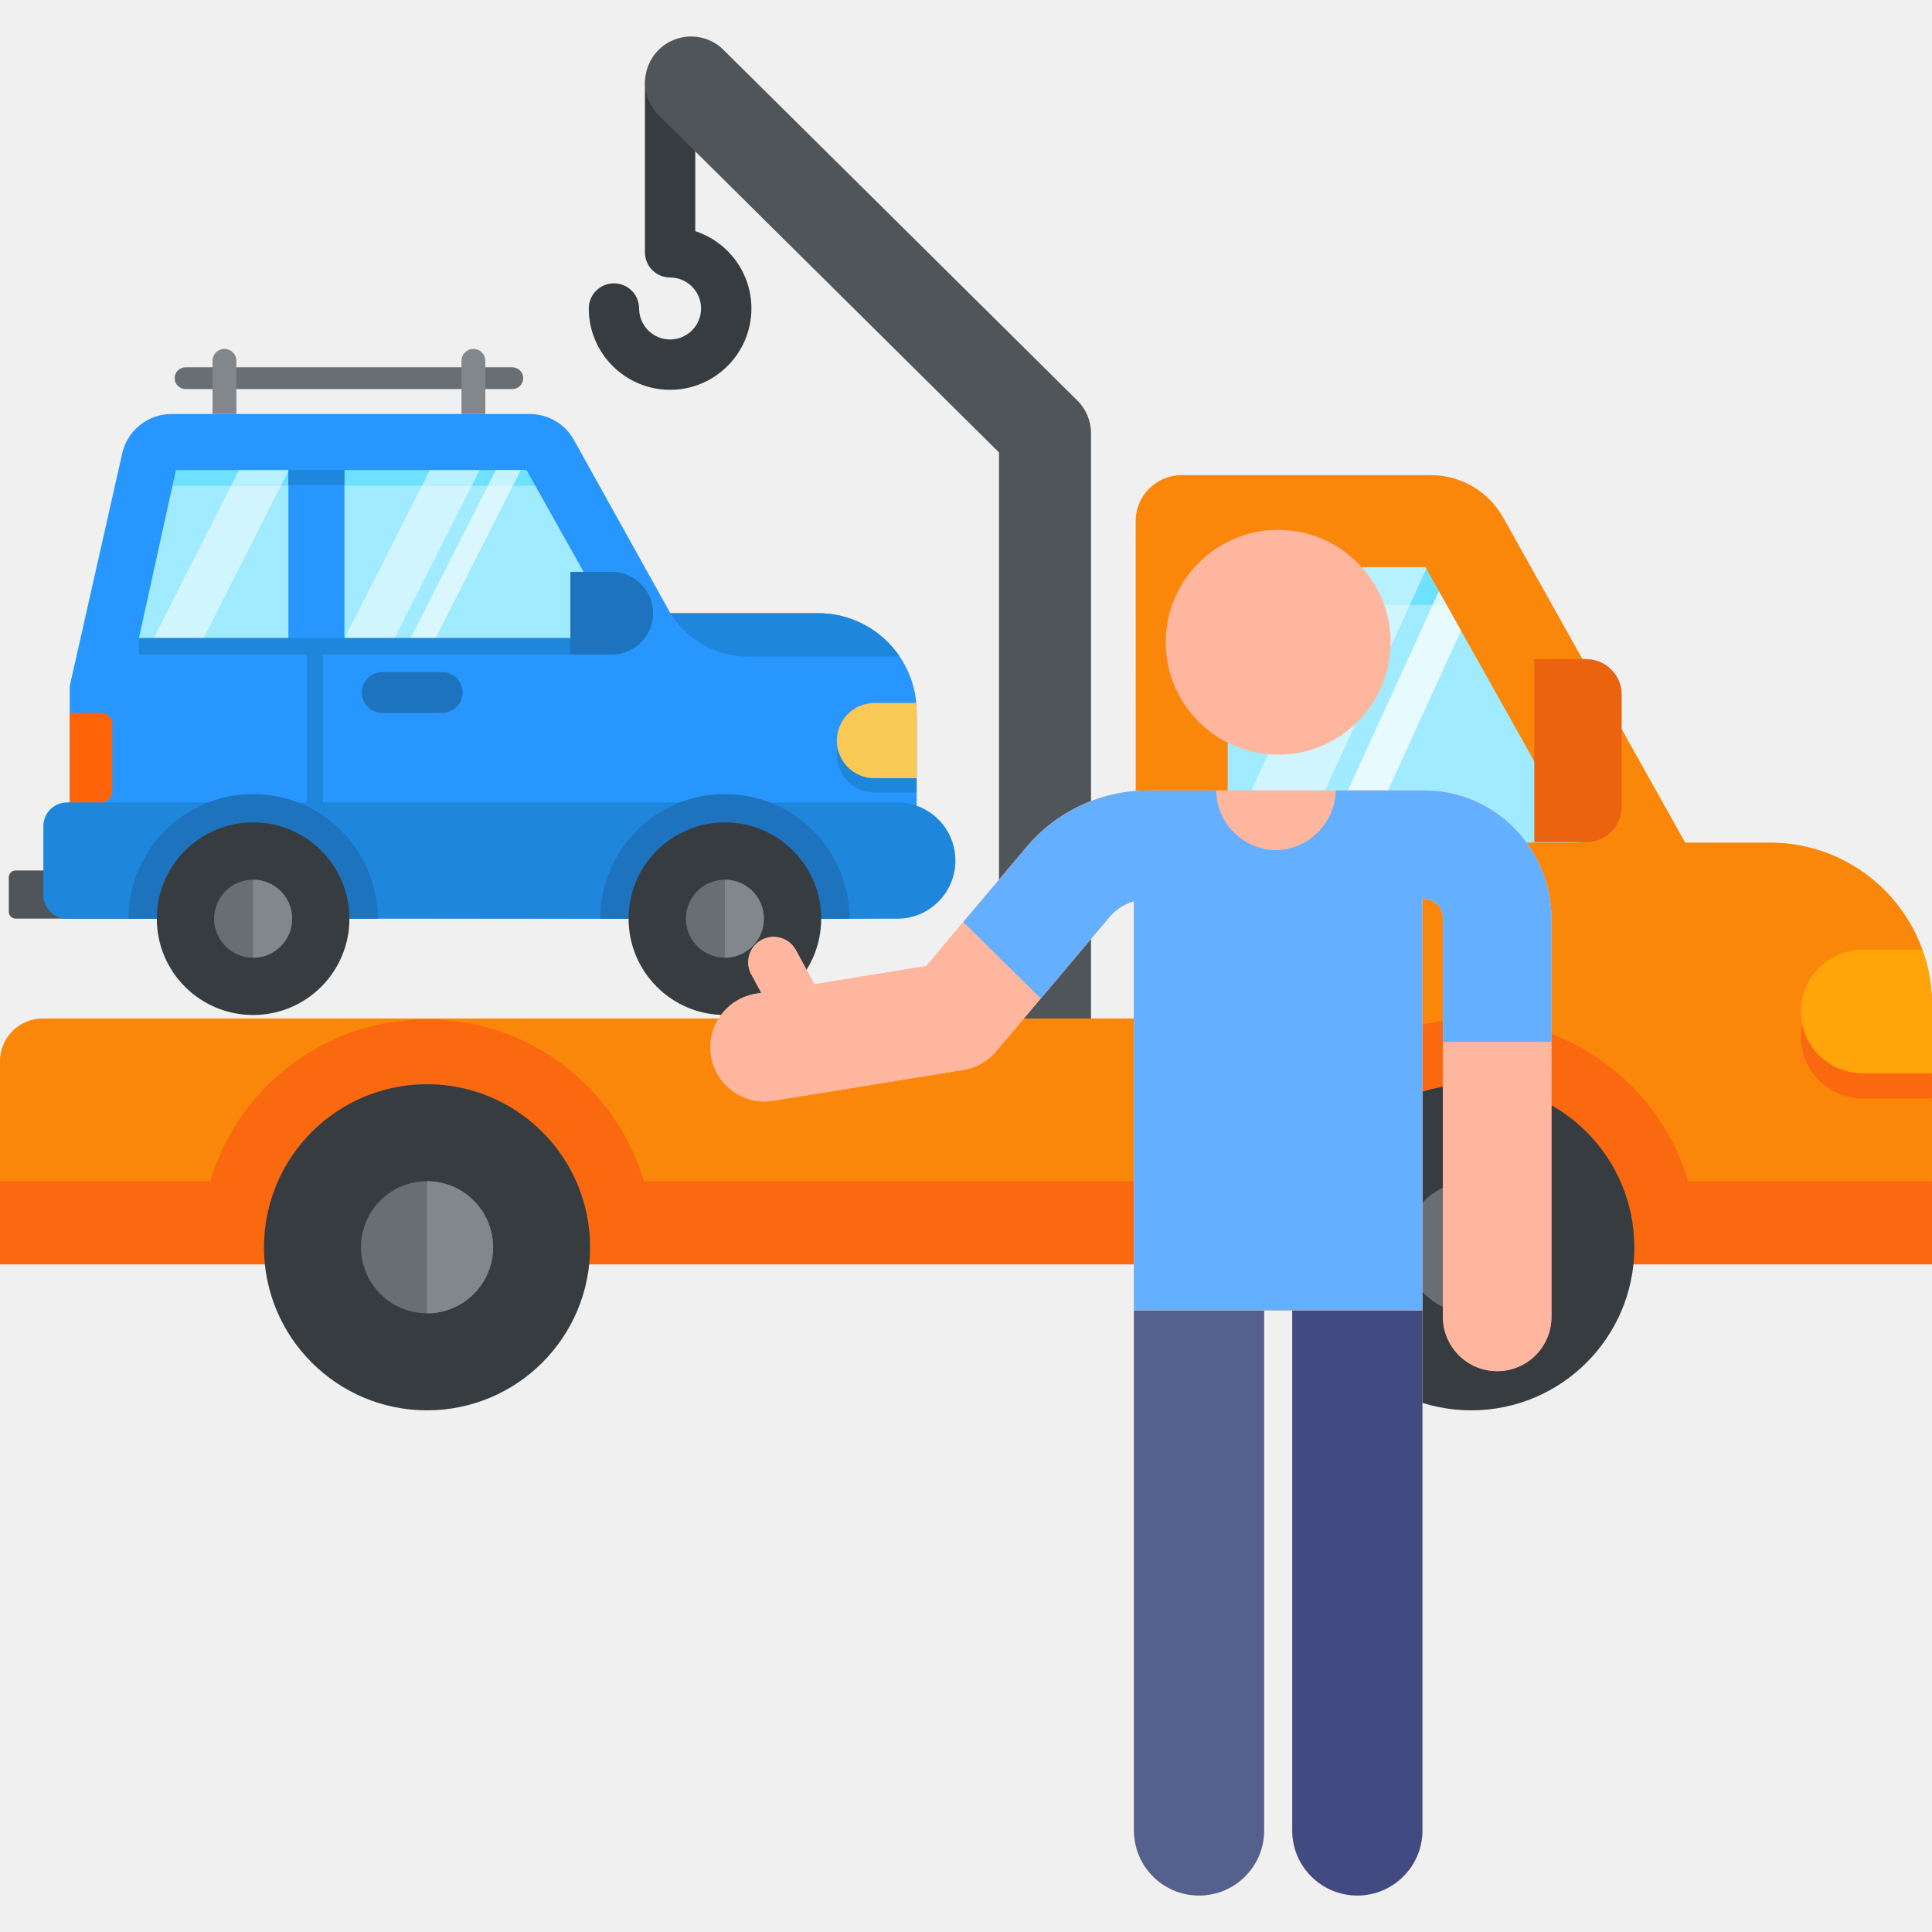
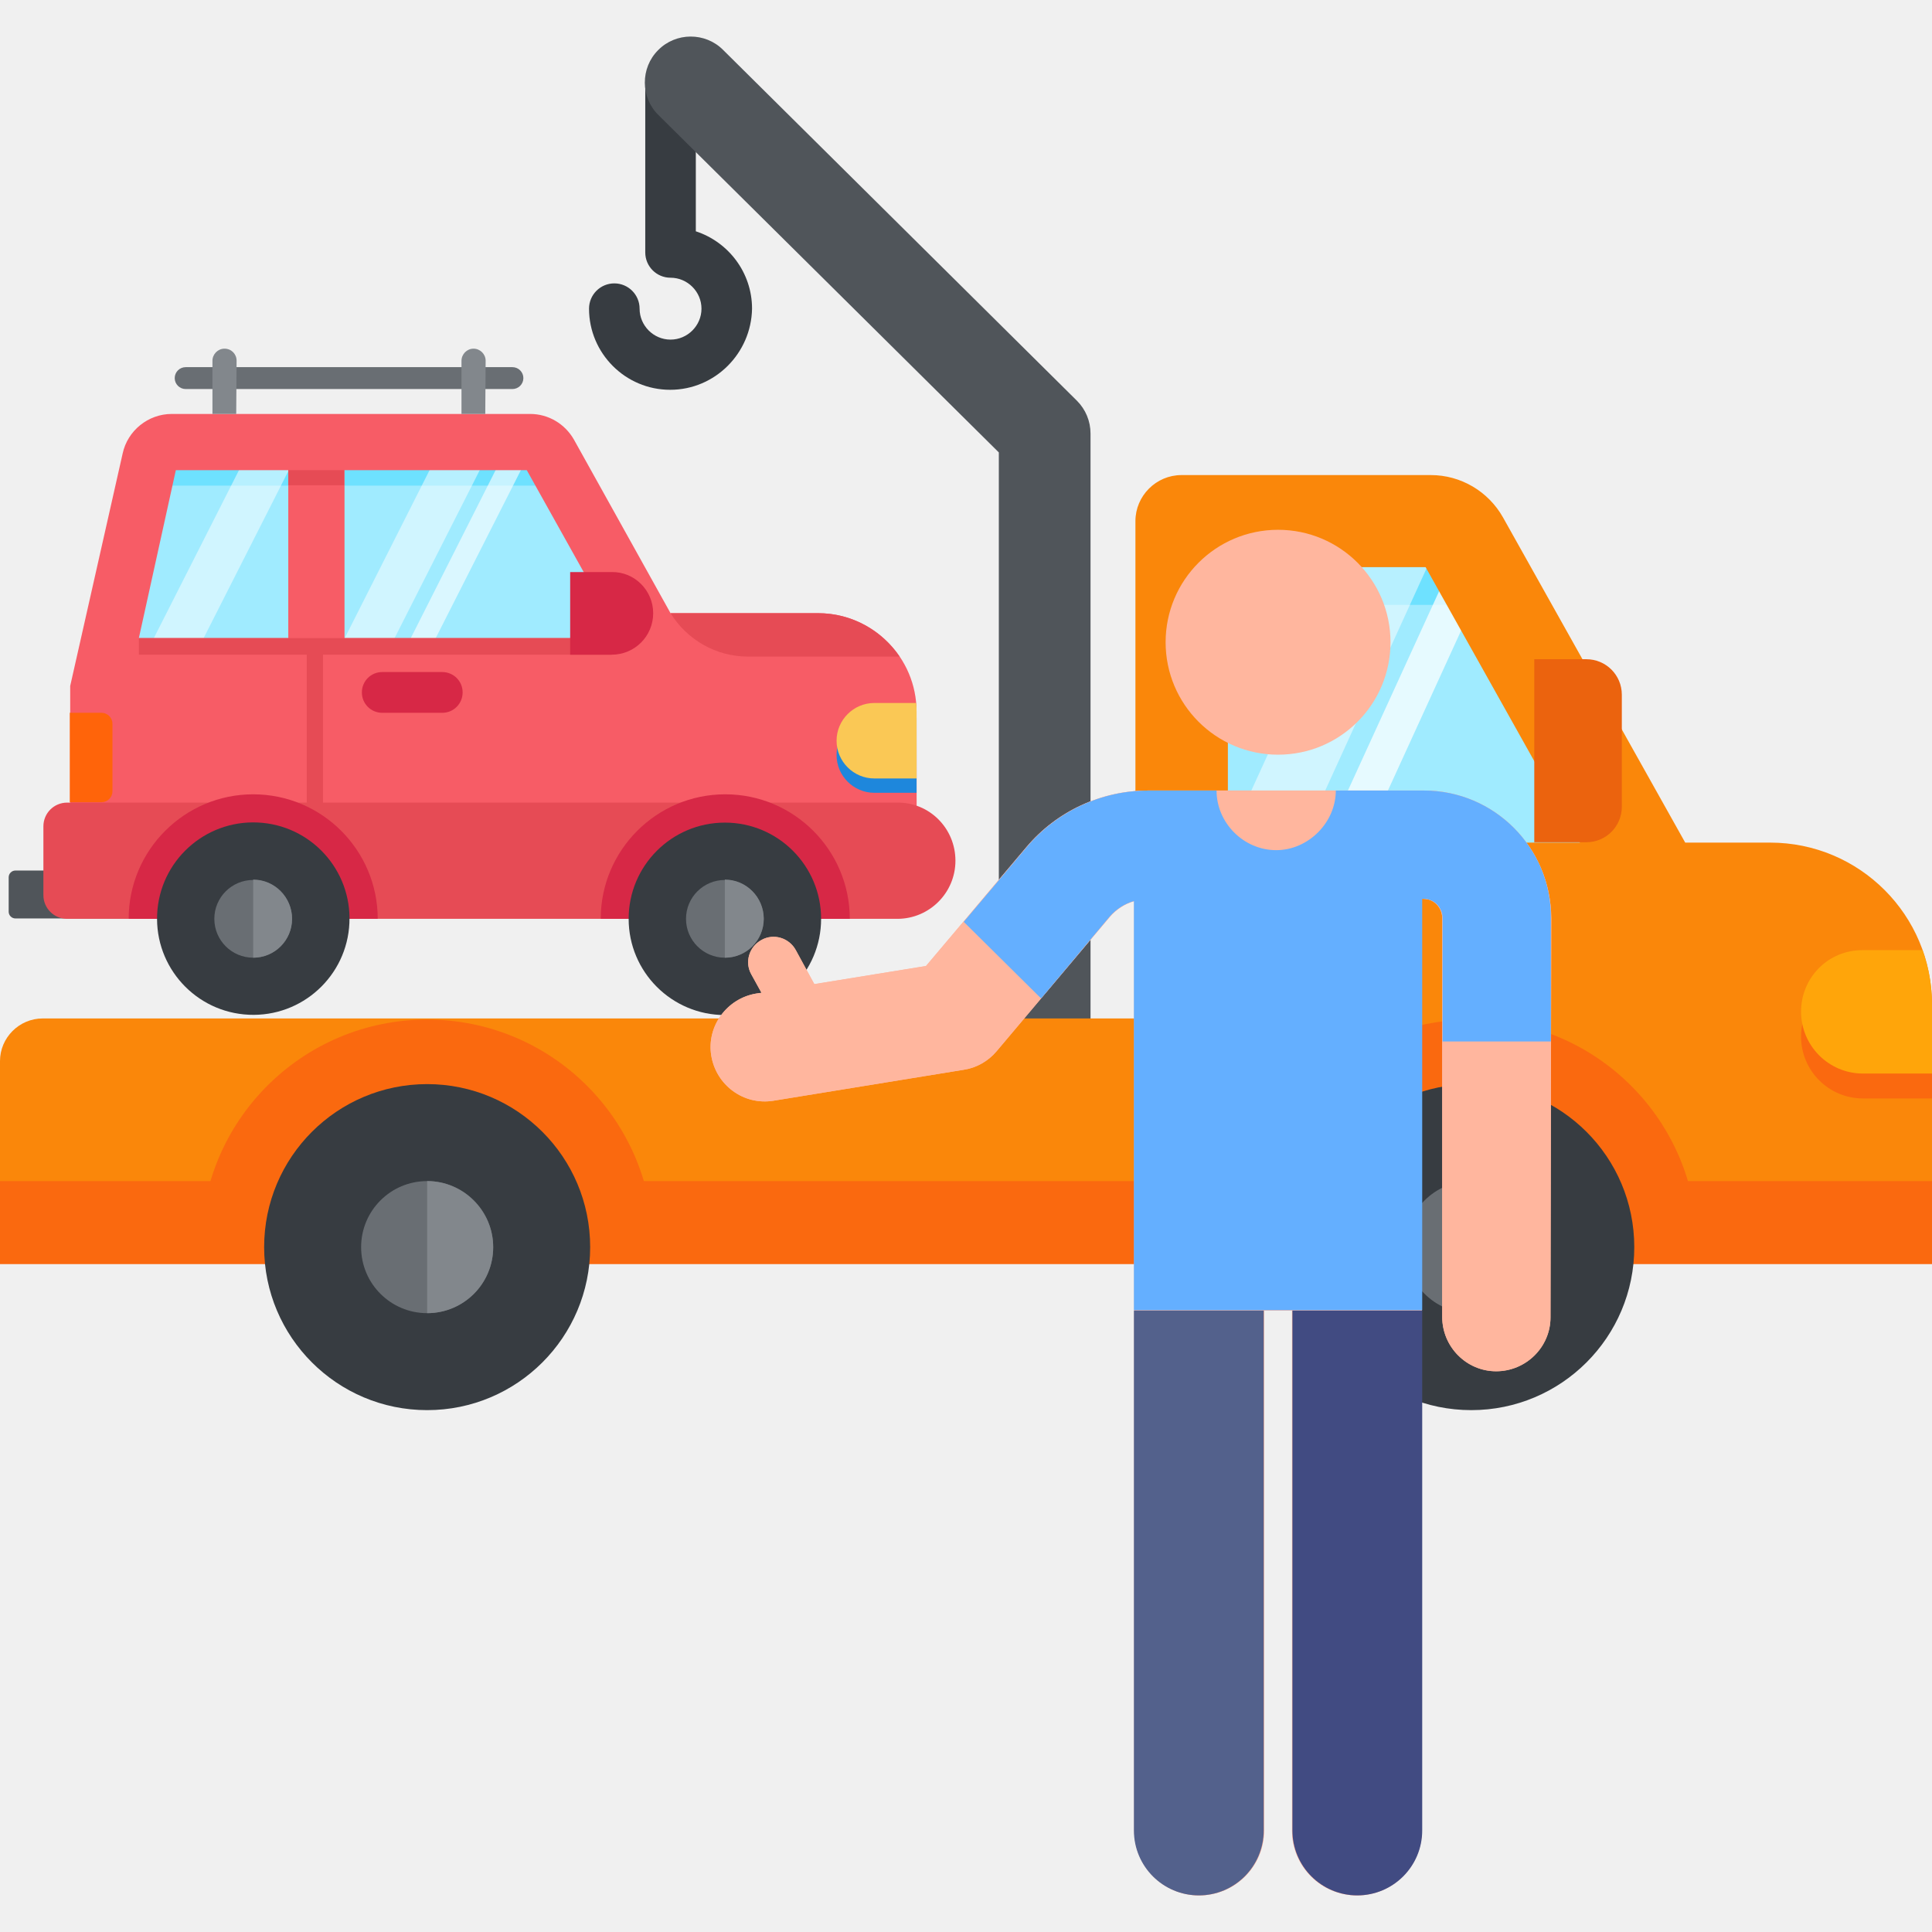
<svg xmlns="http://www.w3.org/2000/svg" version="1.1" id="Capa_1" x="0px" y="0px" viewBox="0 0 512 512" style="enable-background:new 0 0 512 512;" xml:space="preserve">
-   <polygon style="fill:#A0EBFF;" points="386.898,143.307 317.992,143.307 317.992,230.687 436.911,230.687 " />
-   <polygon style="fill:#6EE1FF;" points="396.643,160.334 386.898,143.307 317.992,143.307 317.992,160.334 " />
+   <style type="text/css">
+ 	.st0{fill:#A0EBFF;}
+ 	.st1{fill:#6EE1FF;}
+ 	.st2{opacity:0.5;fill:#FFFFFF;enable-background:new    ;}
+ 	.st3{opacity:0.74;fill:#FFFFFF;enable-background:new    ;}
+ 	.st4{fill:#373C41;}
+ 	.st5{fill:#50555A;}
+ 	.st6{fill:#FA870A;}
+ 	.st7{fill:#FA690F;}
+ 	.st8{fill:#696E73;}
+ 	.st9{fill:#82878C;}
+ 	.st10{opacity:0.61;fill:#FFFFFF;enable-background:new    ;}
+ 	.st11{fill:#F75C66;}
+ 	.st12{fill:#E64B55;}
+ 	.st13{fill:#D72846;}
+ 	.st14{fill:#1E87DC;}
+ 	.st15{fill:#FAC855;}
+ 	.st16{fill:#FF640A;}
+ 	.st17{fill:#FFA50A;}
+ 	.st18{fill:#EB630E;}
+ 	.st19{fill:#FFB69E;}
+ 	.st20{fill:#53618C;}
+ 	.st21{fill:#414B82;}
+ 	.st22{fill:#64AFFF;}
+ </style>
+   <polygon class="st0" points="386.9,143.3 318,143.3 318,230.7 436.9,230.7 " />
+   <polygon class="st1" points="396.6,160.3 386.9,143.3 318,143.3 318,160.3 " />
  <g>
-     <polygon style="opacity:0.5;fill:#FFFFFF;enable-background:new    ;" points="378.192,150.3 358.689,150.3 325.348,223.294    344.851,223.294  " />
-     <polygon style="opacity:0.74;fill:#FFFFFF;enable-background:new    ;" points="394.863,150.3 384.251,150.3 350.909,223.294    361.521,223.294  " />
+     <polygon class="st2" points="378.2,150.3 358.7,150.3 325.3,223.3 344.9,223.3  " />
+     <polygon class="st3" points="394.9,150.3 384.3,150.3 350.9,223.3 361.5,223.3  " />
  </g>
-   <path style="fill:#373C41;" d="M177.583,103.302c-11.882,0-21.549-9.667-21.549-21.549c0-3.683,2.986-6.669,6.669-6.669  c3.682,0,6.669,2.986,6.669,6.669c0,4.528,3.685,8.212,8.212,8.212c4.528,0,8.211-3.684,8.211-8.212s-3.684-8.212-8.211-8.212  c-3.682,0-6.669-2.986-6.669-6.669v-45.01c0-3.683,2.986-6.669,6.669-6.669c3.682,0,6.669,2.986,6.669,6.669V61.26  c8.628,2.815,14.88,10.938,14.88,20.493C199.131,93.635,189.466,103.302,177.583,103.302z" />
-   <path style="fill:#50555A;" d="M276.939,288.864c-6.732,0-12.19-5.457-12.19-12.19V119.902L174.56,30.519  c-4.782-4.74-4.817-12.458-0.078-17.24c4.74-4.782,12.459-4.816,17.239-0.077l93.798,92.959c2.31,2.289,3.61,5.406,3.61,8.658  v161.855C289.129,283.407,283.671,288.864,276.939,288.864z" />
-   <path style="fill:#FA870A;" d="M512,266.216c0-23.71-19.217-42.922-42.927-42.922h-22.479l-48.263-86.186  c-3.866-6.901-11.182-11.189-19.094-11.189h-66.08c-6.732,0-12.19,5.457-12.19,12.19c0.002,8.211,0.024,97.816,0.032,131.801H11.314  C5.065,269.91,0,274.975,0,281.223v37.517c0,6.248,5.065,11.314,11.314,11.314h489.372c6.248,0,11.314-5.066,11.314-11.314V266.216z   M377.773,150.3l40.877,72.994h-93.302V150.3H377.773z" />
+   <path class="st4" d="M177.6,103.3c-11.9,0-21.5-9.7-21.5-21.5c0-3.7,3-6.7,6.7-6.7c3.7,0,6.7,3,6.7,6.7c0,4.5,3.7,8.2,8.2,8.2  c4.5,0,8.2-3.7,8.2-8.2s-3.7-8.2-8.2-8.2c-3.7,0-6.7-3-6.7-6.7v-45c0-3.7,3-6.7,6.7-6.7c3.7,0,6.7,3,6.7,6.7v39.4  c8.6,2.8,14.9,10.9,14.9,20.5C199.1,93.6,189.5,103.3,177.6,103.3z" />
+   <path class="st5" d="M276.9,288.9c-6.7,0-12.2-5.5-12.2-12.2V119.9l-90.2-89.4c-4.8-4.7-4.8-12.5-0.1-17.2  c4.7-4.8,12.5-4.8,17.2-0.1l93.8,93c2.3,2.3,3.6,5.4,3.6,8.7v161.9C289.1,283.4,283.7,288.9,276.9,288.9z" />
+   <path class="st6" d="M512,266.2c0-23.7-19.2-42.9-42.9-42.9h-22.5l-48.3-86.2c-3.9-6.9-11.2-11.2-19.1-11.2h-66.1  c-6.7,0-12.2,5.5-12.2,12.2c0,8.2,0,97.8,0,131.8H11.3C5.1,269.9,0,275,0,281.2v37.5c0,6.2,5.1,11.3,11.3,11.3h489.4  c6.2,0,11.3-5.1,11.3-11.3V266.2z M377.8,150.3l40.9,73h-93.3v-73H377.8z" />
  <g>
-     <rect y="313.042" style="fill:#FA690F;" width="511.997" height="22.032" />
-     <path style="fill:#FA690F;" d="M55.766,330.054h117.315l0,0c0-33.089-26.824-59.913-59.914-59.913   c-33.069,0-59.88,26.793-59.912,59.854C54.811,330.031,55.766,330.054,55.766,330.054z" />
+     <rect y="313" class="st7" width="512" height="22" />
+     <path class="st7" d="M55.8,330.1h117.3l0,0c0-33.1-26.8-59.9-59.9-59.9c-33.1,0-59.9,26.8-59.9,59.9   C54.8,330,55.8,330.1,55.8,330.1z" />
  </g>
-   <circle style="fill:#373C41;" cx="113.169" cy="330.541" r="43.211" />
-   <circle style="fill:#696E73;" cx="113.169" cy="330.541" r="17.503" />
-   <path style="fill:#82878C;" d="M113.168,313.041v35.006c9.667,0,17.503-7.837,17.503-17.503  C130.67,320.877,122.834,313.041,113.168,313.041z" />
-   <path style="fill:#FA690F;" d="M332.501,330.054h117.315l0,0c0-33.089-26.824-59.913-59.914-59.913  c-33.069,0-59.88,26.793-59.912,59.854C331.546,330.031,332.501,330.054,332.501,330.054z" />
-   <circle style="fill:#373C41;" cx="389.902" cy="330.541" r="43.211" />
-   <circle style="fill:#696E73;" cx="389.902" cy="330.541" r="17.503" />
-   <path style="fill:#82878C;" d="M389.902,313.041v35.006c9.667,0,17.503-7.837,17.503-17.503  C407.405,320.877,399.569,313.041,389.902,313.041z" />
-   <path style="fill:#A0EBFF;" d="M34.381,171.565H174.77l-29.705-49.042H43.778l-10.729,49.113  C33.49,171.595,33.933,171.565,34.381,171.565z" />
-   <polygon style="fill:#6EE1FF;" points="148.5,128.736 143.646,120.722 44.289,120.722 42.539,128.736 " />
+   <circle class="st4" cx="113.2" cy="330.5" r="43.2" />
+   <circle class="st8" cx="113.2" cy="330.5" r="17.5" />
+   <path class="st9" d="M113.2,313v35c9.7,0,17.5-7.8,17.5-17.5C130.7,320.9,122.8,313,113.2,313z" />
+   <path class="st7" d="M332.5,330.1h117.3l0,0c0-33.1-26.8-59.9-59.9-59.9c-33.1,0-59.9,26.8-59.9,59.9  C331.5,330,332.5,330.1,332.5,330.1z" />
+   <circle class="st4" cx="389.9" cy="330.5" r="43.2" />
+   <circle class="st8" cx="389.9" cy="330.5" r="17.5" />
+   <path class="st9" d="M389.9,313v35c9.7,0,17.5-7.8,17.5-17.5C407.4,320.9,399.6,313,389.9,313z" />
+   <path class="st0" d="M34.4,171.6h140.4l-29.7-49H43.8L33,171.6C33.5,171.6,33.9,171.6,34.4,171.6z" />
+   <polygon class="st1" points="148.5,128.7 143.6,120.7 44.3,120.7 42.5,128.7 " />
  <g>
-     <polygon style="opacity:0.5;fill:#FFFFFF;enable-background:new    ;" points="52.736,171.565 77.595,122.524 64.373,122.524    39.514,171.565  " />
-     <polygon style="opacity:0.5;fill:#FFFFFF;enable-background:new    ;" points="103.311,171.565 128.17,122.524 114.948,122.524    90.088,171.565  " />
-     <polygon style="opacity:0.61;fill:#FFFFFF;enable-background:new    ;" points="114.198,171.565 139.057,122.524 132.447,122.524    107.587,171.565  " />
+     <polygon class="st2" points="52.7,171.6 77.6,122.5 64.4,122.5 39.5,171.6  " />
+     <polygon class="st2" points="103.3,171.6 128.2,122.5 114.9,122.5 90.1,171.6  " />
+     <polygon class="st10" points="114.2,171.6 139.1,122.5 132.4,122.5 107.6,171.6  " />
  </g>
-   <path style="fill:#50555A;" d="M34.05,243.437H4.133c-0.996,0-1.804-0.808-1.804-1.804v-9.141c0-0.996,0.808-1.804,1.804-1.804  H34.05C34.05,230.687,34.05,243.437,34.05,243.437z" />
-   <path style="fill:#2896FF;" d="M242.92,188.648c0-14.433-11.699-26.137-26.132-26.137h-39.133l-25.596-45.979  c-2.354-4.202-6.808-6.814-11.625-6.814H45.396c-6.206,0-11.679,4.399-13.013,10.462l-13.907,61.645v61.227  c0.42,0.027,16.959,0.417,16.959,0.417c141.391-0.62,200.157,1.114,207.485-0.973C242.92,238.181,242.92,206.681,242.92,188.648z   M164.429,169.007h-7.349v0.091H91.277v-44.533h48.264L164.429,169.007z M46.618,124.564h29.815v44.533H36.821L46.618,124.564z" />
-   <path style="fill:#1E87DC;" d="M253.193,228.058c0,8.511-6.899,15.411-15.411,15.411H17.784c-3.475,0-6.292-2.818-6.292-6.292  v-18.237c0-3.475,2.818-6.292,6.292-6.292h219.998C246.294,212.648,253.193,219.547,253.193,228.058z" />
-   <path style="fill:#1E73BE;" d="M117.191,188.93h-15.907c-2.99,0-5.413-2.424-5.413-5.414c0-2.99,2.423-5.414,5.413-5.414h15.907  c2.99,0,5.413,2.424,5.413,5.414C122.604,186.507,120.181,188.93,117.191,188.93z" />
-   <path style="fill:#1E87DC;" d="M231.746,190.082c-5.508,0-9.971,4.465-9.971,9.971c0,5.508,4.465,9.972,9.971,9.972h11.174  c0-3.894,0-15.686,0-19.944H231.746z" />
-   <path style="fill:#FAC855;" d="M242.809,186.295h-11.063c-5.508,0-9.971,4.465-9.971,9.971c0,5.508,4.465,9.972,9.971,9.972h11.174  c0-3.643,0-14.037,0-17.589C242.92,187.854,242.877,187.07,242.809,186.295z" />
-   <path style="fill:#FF640A;" d="M29.75,209.736c0,1.608-1.303,2.911-2.911,2.911h-8.363V188.93h8.363  c1.608,0,2.911,1.303,2.911,2.911C29.75,191.841,29.75,209.736,29.75,209.736z" />
-   <path style="fill:#1E73BE;" d="M160.455,243.469h64.674l0,0c0-18.241-14.788-33.029-33.03-33.029  c-18.23,0-33.011,14.771-33.029,32.997C159.928,243.457,160.455,243.469,160.455,243.469z" />
-   <circle style="fill:#373C41;" cx="192.103" cy="243.466" r="25.52" />
-   <circle style="fill:#696E73;" cx="192.103" cy="243.466" r="10.337" />
-   <path style="fill:#82878C;" d="M192.099,233.132v20.674c5.709,0,10.337-4.628,10.337-10.337  C202.436,237.76,197.808,233.132,192.099,233.132z" />
+   <path class="st5" d="M34,243.4H4.1c-1,0-1.8-0.8-1.8-1.8v-9.1c0-1,0.8-1.8,1.8-1.8H34C34,230.7,34,243.4,34,243.4z" />
+   <path class="st11" d="M242.9,188.6c0-14.4-11.7-26.1-26.1-26.1h-39.1l-25.6-46c-2.4-4.2-6.8-6.8-11.6-6.8h-95  c-6.2,0-11.7,4.4-13,10.5l-13.9,61.6v61.2c0.4,0,17,0.4,17,0.4c141.4-0.6,200.2,1.1,207.5-1C242.9,238.2,242.9,206.7,242.9,188.6z   M164.4,169h-7.3v0.1H91.3v-44.5h48.3L164.4,169z M46.6,124.6h29.8v44.5H36.8L46.6,124.6z" />
+   <path class="st12" d="M253.2,228.1c0,8.5-6.9,15.4-15.4,15.4h-220c-3.5,0-6.3-2.8-6.3-6.3v-18.2c0-3.5,2.8-6.3,6.3-6.3h220  C246.3,212.6,253.2,219.5,253.2,228.1z" />
+   <path class="st13" d="M117.2,188.9h-15.9c-3,0-5.4-2.4-5.4-5.4s2.4-5.4,5.4-5.4h15.9c3,0,5.4,2.4,5.4,5.4  C122.6,186.5,120.2,188.9,117.2,188.9z" />
+   <path class="st14" d="M231.7,190.1c-5.5,0-10,4.5-10,10c0,5.5,4.5,10,10,10h11.2c0-3.9,0-15.7,0-19.9L231.7,190.1L231.7,190.1z" />
+   <path class="st15" d="M242.8,186.3h-11.1c-5.5,0-10,4.5-10,10c0,5.5,4.5,10,10,10h11.2c0-3.6,0-14,0-17.6  C242.9,187.9,242.9,187.1,242.8,186.3z" />
+   <path class="st16" d="M29.8,209.7c0,1.6-1.3,2.9-2.9,2.9h-8.4v-23.7h8.4c1.6,0,2.9,1.3,2.9,2.9C29.8,191.8,29.8,209.7,29.8,209.7z" />
+   <path class="st13" d="M160.5,243.5h64.7l0,0c0-18.2-14.8-33-33-33c-18.2,0-33,14.8-33,33C159.9,243.5,160.5,243.5,160.5,243.5z" />
+   <circle class="st4" cx="192.1" cy="243.5" r="25.5" />
+   <circle class="st8" cx="192.1" cy="243.5" r="10.3" />
+   <path class="st9" d="M192.1,233.1v20.7c5.7,0,10.3-4.6,10.3-10.3S197.8,233.1,192.1,233.1z" />
  <g>
-     <rect x="76.432" y="124.561" style="fill:#1E87DC;" width="14.844" height="4.019" />
-     <rect x="36.821" y="169.1" style="fill:#1E87DC;" width="125.305" height="4.367" />
+     <rect x="76.4" y="124.6" class="st12" width="14.8" height="4" />
+     <rect x="36.8" y="169.1" class="st12" width="125.3" height="4.4" />
  </g>
-   <path style="fill:#1E73BE;" d="M173.081,162.506c0,6.053-4.907,10.96-10.96,10.96h-10.96v-21.919h10.96  C168.174,151.546,173.081,156.453,173.081,162.506L173.081,162.506z" />
+   <path class="st13" d="M173.1,162.5c0,6.1-4.9,11-11,11h-11v-21.9h11C168.2,151.5,173.1,156.5,173.1,162.5L173.1,162.5z" />
  <g>
-     <path style="fill:#1E87DC;" d="M238.434,173.999c-4.698-6.934-12.64-11.493-21.648-11.493h-39.133   c4.37,7.14,12.14,11.493,20.511,11.493H238.434z" />
-     <rect x="81.35" y="171.284" style="fill:#1E87DC;" width="4.259" height="44.841" />
+     <path class="st12" d="M238.4,174c-4.7-6.9-12.6-11.5-21.6-11.5h-39.1c4.4,7.1,12.1,11.5,20.5,11.5H238.4z" />
+     <rect x="81.3" y="171.3" class="st12" width="4.3" height="44.8" />
  </g>
-   <path style="fill:#1E73BE;" d="M35.434,243.469h64.674l0,0c0-18.241-14.788-33.029-33.03-33.029  c-18.23,0-33.011,14.771-33.029,32.997C34.908,243.457,35.434,243.469,35.434,243.469z" />
-   <circle style="fill:#373C41;" cx="67.08" cy="243.466" r="25.52" />
-   <circle style="fill:#696E73;" cx="67.08" cy="243.466" r="10.337" />
-   <path style="fill:#82878C;" d="M67.078,233.132v20.674c5.709,0,10.337-4.628,10.337-10.337  C77.416,237.76,72.788,233.132,67.078,233.132z" />
-   <path style="fill:#696E73;" d="M138.656,100.221c0,1.594-1.292,2.886-2.886,2.886H49.175c-1.594,0-2.886-1.292-2.886-2.886l0,0  c0-1.594,1.292-2.886,2.886-2.886h86.594C137.363,97.334,138.656,98.627,138.656,100.221L138.656,100.221z" />
+   <path class="st13" d="M35.4,243.5h64.7l0,0c0-18.2-14.8-33-33-33c-18.2,0-33,14.8-33,33C34.9,243.5,35.4,243.5,35.4,243.5z" />
+   <ellipse transform="matrix(4.531440e-02 -0.999 0.999 4.531440e-02 -179.1756 299.4446)" class="st4" cx="67.1" cy="243.5" rx="25.5" ry="25.5" />
+   <circle class="st8" cx="67.1" cy="243.5" r="10.3" />
+   <path class="st9" d="M67.1,233.1v20.7c5.7,0,10.3-4.6,10.3-10.3C77.4,237.8,72.8,233.1,67.1,233.1z" />
+   <path class="st8" d="M138.7,100.2c0,1.6-1.3,2.9-2.9,2.9H49.2c-1.6,0-2.9-1.3-2.9-2.9l0,0c0-1.6,1.3-2.9,2.9-2.9h86.6  C137.4,97.3,138.7,98.6,138.7,100.2L138.7,100.2z" />
  <g>
-     <path style="fill:#82878C;" d="M62.642,109.72h-6.319V95.623c0-1.745,1.415-3.159,3.159-3.159c1.744,0,3.159,1.415,3.159,3.159   v14.097H62.642z" />
-     <path style="fill:#82878C;" d="M128.621,109.72h-6.319V95.623c0-1.745,1.415-3.159,3.159-3.159c1.745,0,3.159,1.415,3.159,3.159   v14.097H128.621z" />
+     <path class="st9" d="M62.6,109.7h-6.3V95.6c0-1.7,1.4-3.2,3.2-3.2s3.2,1.4,3.2,3.2L62.6,109.7L62.6,109.7z" />
+     <path class="st9" d="M128.6,109.7h-6.3V95.6c0-1.7,1.4-3.2,3.2-3.2c1.7,0,3.2,1.4,3.2,3.2L128.6,109.7L128.6,109.7z" />
  </g>
-   <path style="fill:#FA690F;" d="M477.269,274.734c0,9.046,7.333,16.379,16.378,16.379h18.352v-18.227  c0-5.101-0.895-9.991-2.527-14.529h-15.826C484.602,258.356,477.269,265.688,477.269,274.734z" />
-   <path style="fill:#FFA50A;" d="M477.269,268.065c0,9.046,7.333,16.379,16.378,16.379h18.352v-18.227  c0-5.101-0.895-9.991-2.527-14.529h-15.826C484.602,251.687,477.269,259.02,477.269,268.065z" />
-   <path style="fill:#EB630E;" d="M429.764,213.786c0,5.179-4.198,9.378-9.378,9.378h-13.778v-48.478h13.778  c5.179,0,9.378,4.198,9.378,9.378V213.786z" />
-   <path id="SVGCleanerId_0" style="fill:#FFB69E;" d="M411.144,243.329c-0.094-18.661-15.097-33.843-33.758-33.843  c-42.307,0-45.172,0-73.043,0c-12.488,0-24.267,5.475-32.317,15.022l-26.576,31.518l-29.628,4.809l-4.905-9.034  c-1.772-3.263-5.855-4.471-9.113-2.699c-3.262,1.771-4.47,5.851-2.699,9.113l2.661,4.901l-1.43,0.232  c-7.835,1.272-13.155,8.655-11.884,16.49c1.268,7.805,8.616,13.156,16.49,11.884l50.367-8.176c3.389-0.55,6.471-2.296,8.684-4.922  l30.008-35.587c1.727-2.049,4.003-3.494,6.512-4.235v246.279c0,9.525,7.722,17.247,17.247,17.247s17.247-7.722,17.247-17.247  v-137.77h7.448v137.77c0,9.525,7.722,17.247,17.247,17.247s17.247-7.722,17.247-17.247V238.232h0.435  c2.89,0,4.998,2.351,5.012,5.133v105.591c-0.018,7.938,6.4,14.388,14.339,14.408c0.012,0,0.023,0,0.036,0  c7.921,0,14.353-6.412,14.372-14.339L411.144,243.329L411.144,243.329z" />
-   <circle style="fill:#FFB69E;" cx="338.732" cy="170.207" r="29.788" />
+   <path class="st7" d="M477.3,274.7c0,9,7.3,16.4,16.4,16.4H512v-18.2c0-5.1-0.9-10-2.5-14.5h-15.8  C484.6,258.4,477.3,265.7,477.3,274.7z" />
+   <path class="st17" d="M477.3,268.1c0,9,7.3,16.4,16.4,16.4H512v-18.2c0-5.1-0.9-10-2.5-14.5h-15.8  C484.6,251.7,477.3,259,477.3,268.1z" />
+   <path class="st18" d="M429.8,213.8c0,5.2-4.2,9.4-9.4,9.4h-13.8v-48.5h13.8c5.2,0,9.4,4.2,9.4,9.4L429.8,213.8L429.8,213.8z" />
+   <path id="SVGCleanerId_0" class="st19" d="M411.1,243.3c-0.1-18.7-15.1-33.8-33.8-33.8c-42.3,0-45.2,0-73,0  c-12.5,0-24.3,5.5-32.3,15L245.4,256l-29.6,4.8l-4.9-9c-1.8-3.3-5.9-4.5-9.1-2.7c-3.3,1.8-4.5,5.9-2.7,9.1l2.7,4.9l-1.4,0.2  c-7.8,1.3-13.2,8.7-11.9,16.5c1.3,7.8,8.6,13.2,16.5,11.9l50.4-8.2c3.4-0.5,6.5-2.3,8.7-4.9l30-35.6c1.7-2,4-3.5,6.5-4.2v246.3  c0,9.5,7.7,17.2,17.2,17.2s17.2-7.7,17.2-17.2V347.3h7.4v137.8c0,9.5,7.7,17.2,17.2,17.2s17.2-7.7,17.2-17.2V238.2h0.4  c2.9,0,5,2.4,5,5.1V349c0,7.9,6.4,14.4,14.3,14.4c0,0,0,0,0,0c7.9,0,14.4-6.4,14.4-14.3L411.1,243.3L411.1,243.3z" />
+   <circle class="st19" cx="338.7" cy="170.2" r="29.8" />
  <g>
-     <path id="SVGCleanerId_0_1_" style="fill:#FFB69E;" d="M411.144,243.329c-0.094-18.661-15.097-33.843-33.758-33.843   c-42.307,0-45.172,0-73.043,0c-12.488,0-24.267,5.475-32.317,15.022l-26.576,31.518l-29.628,4.809l-4.905-9.034   c-1.772-3.263-5.855-4.471-9.113-2.699c-3.262,1.771-4.47,5.851-2.699,9.113l2.661,4.901l-1.43,0.232   c-7.835,1.272-13.155,8.655-11.884,16.49c1.268,7.805,8.616,13.156,16.49,11.884l50.367-8.176c3.389-0.55,6.471-2.296,8.684-4.922   l30.008-35.587c1.727-2.049,4.003-3.494,6.512-4.235v246.279c0,9.525,7.722,17.247,17.247,17.247s17.247-7.722,17.247-17.247   v-137.77h7.448v137.77c0,9.525,7.722,17.247,17.247,17.247s17.247-7.722,17.247-17.247V238.232h0.435   c2.89,0,4.998,2.351,5.012,5.133v105.591c-0.018,7.938,6.4,14.388,14.339,14.408c0.012,0,0.023,0,0.036,0   c7.921,0,14.353-6.412,14.372-14.339L411.144,243.329L411.144,243.329z" />
+     <path id="SVGCleanerId_0_1_" class="st19" d="M411.1,243.3c-0.1-18.7-15.1-33.8-33.8-33.8c-42.3,0-45.2,0-73,0   c-12.5,0-24.3,5.5-32.3,15L245.4,256l-29.6,4.8l-4.9-9c-1.8-3.3-5.9-4.5-9.1-2.7c-3.3,1.8-4.5,5.9-2.7,9.1l2.7,4.9l-1.4,0.2   c-7.8,1.3-13.2,8.7-11.9,16.5c1.3,7.8,8.6,13.2,16.5,11.9l50.4-8.2c3.4-0.5,6.5-2.3,8.7-4.9l30-35.6c1.7-2,4-3.5,6.5-4.2v246.3   c0,9.5,7.7,17.2,17.2,17.2s17.2-7.7,17.2-17.2V347.3h7.4v137.8c0,9.5,7.7,17.2,17.2,17.2s17.2-7.7,17.2-17.2V238.2h0.4   c2.9,0,5,2.4,5,5.1V349c0,7.9,6.4,14.4,14.3,14.4c0,0,0,0,0,0c7.9,0,14.4-6.4,14.4-14.3L411.1,243.3L411.1,243.3z" />
  </g>
-   <path style="fill:#53618C;" d="M300.514,347.313v137.77c0,9.525,7.722,17.247,17.247,17.247s17.247-7.722,17.247-17.247v-137.77  H300.514z" />
-   <path style="fill:#414B82;" d="M342.456,347.313v137.77c0,9.525,7.722,17.247,17.247,17.247s17.247-7.722,17.247-17.247v-137.77  H342.456z" />
-   <path style="fill:#64AFFF;" d="M377.386,209.486h-23.44c-0.012,8.537-7.276,15.795-15.815,15.795  c-8.571,0-15.803-7.226-15.816-15.795h-17.972c-12.488,0-24.267,5.475-32.317,15.022l-16.731,19.841l20.525,20.252l18.182-21.562  c1.727-2.049,4.003-3.494,6.512-4.235V347.24h76.436V238.232h0.435c2.89,0,4.998,2.351,5.012,5.133v32.744h28.746v-32.781  C411.051,224.668,396.047,209.486,377.386,209.486z" />
-   <g>
- </g>
-   <g>
- </g>
-   <g>
- </g>
-   <g>
- </g>
-   <g>
- </g>
-   <g>
- </g>
-   <g>
- </g>
-   <g>
- </g>
-   <g>
- </g>
-   <g>
- </g>
-   <g>
- </g>
-   <g>
- </g>
-   <g>
- </g>
-   <g>
- </g>
-   <g>
- </g>
+   <path class="st20" d="M300.5,347.3v137.8c0,9.5,7.7,17.2,17.2,17.2s17.2-7.7,17.2-17.2V347.3H300.5z" />
+   <path class="st21" d="M342.5,347.3v137.8c0,9.5,7.7,17.2,17.2,17.2s17.2-7.7,17.2-17.2V347.3H342.5z" />
+   <path class="st22" d="M377.4,209.5h-23.4c0,8.5-7.3,15.8-15.8,15.8c-8.6,0-15.8-7.2-15.8-15.8h-18c-12.5,0-24.3,5.5-32.3,15  l-16.7,19.8l20.5,20.3L294,243c1.7-2,4-3.5,6.5-4.2v108.4h76.4v-109h0.4c2.9,0,5,2.4,5,5.1v32.7h28.7v-32.8  C411.1,224.7,396,209.5,377.4,209.5z" />
</svg>
